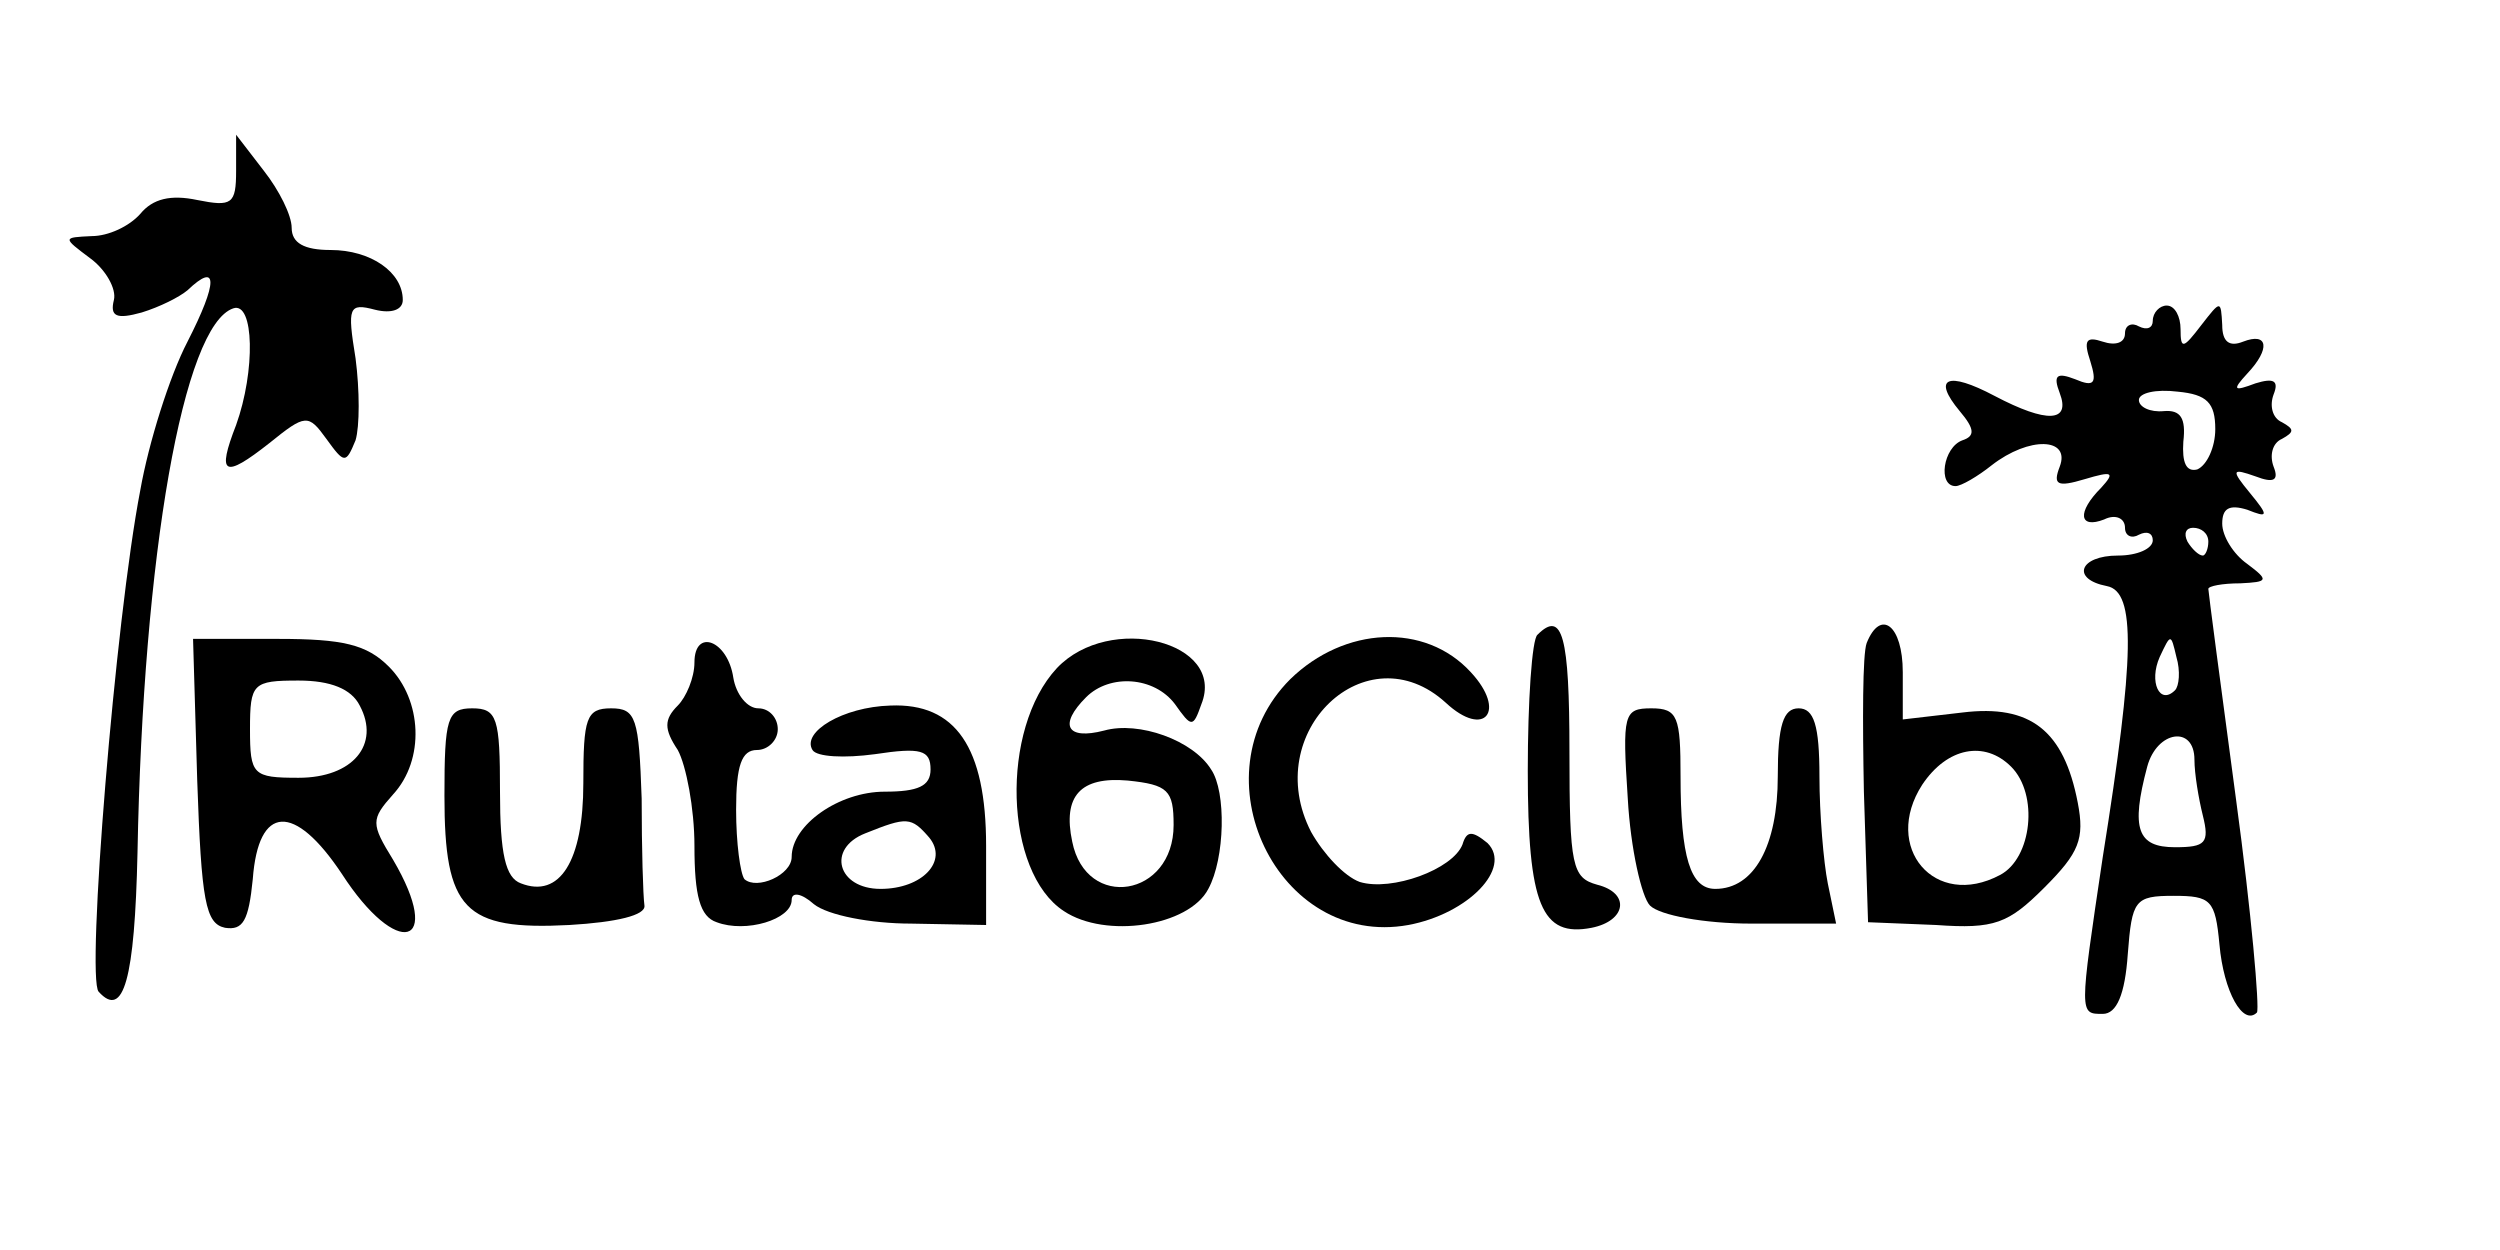
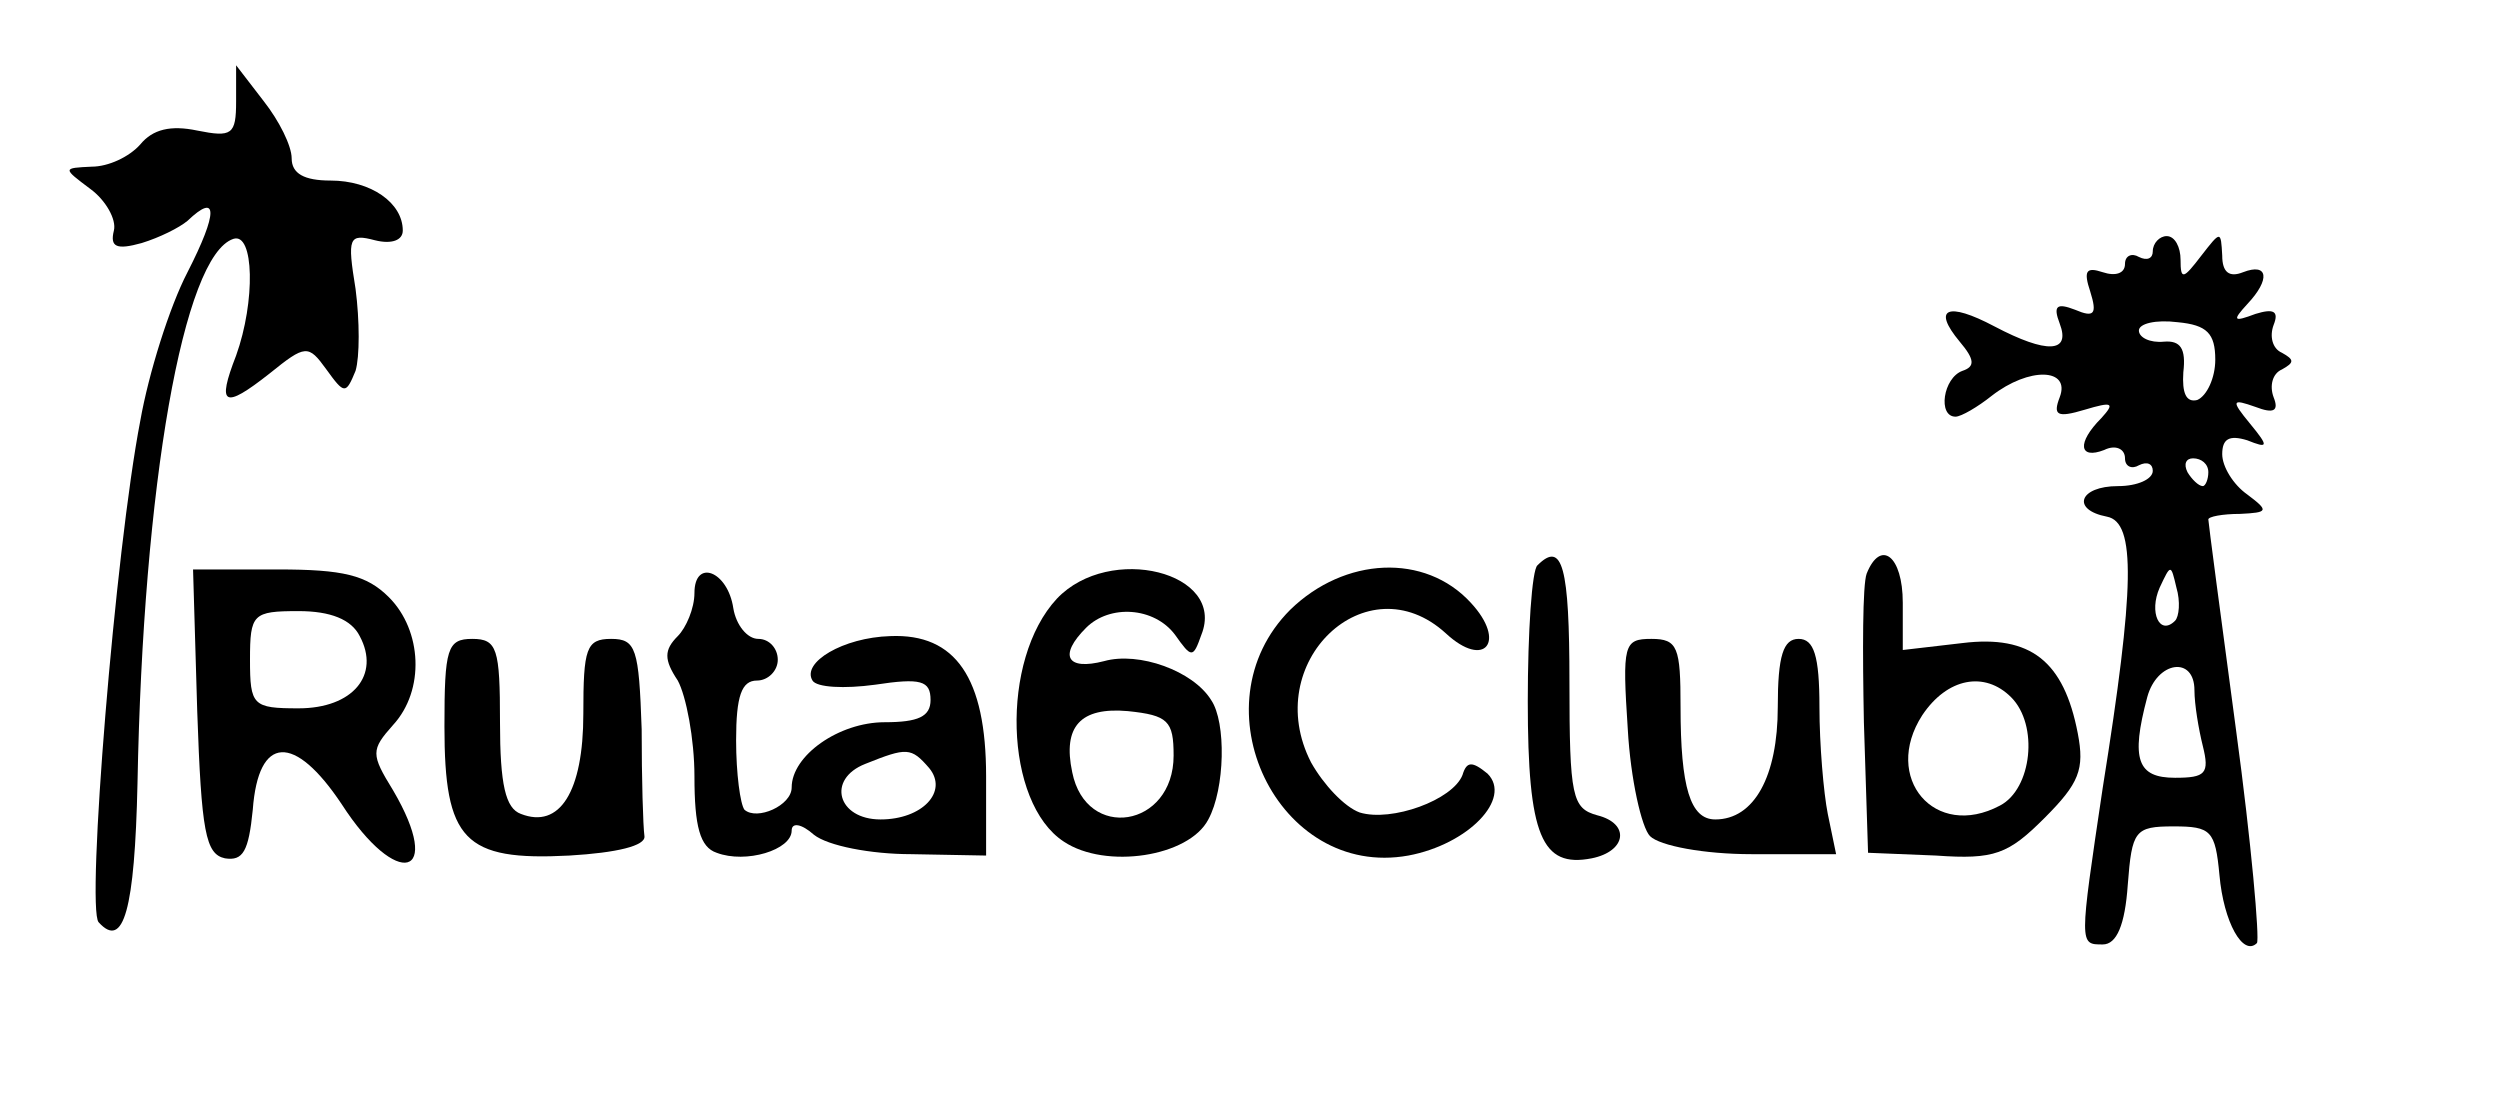
- <svg xmlns="http://www.w3.org/2000/svg" version="1.0" width="180pt" height="90pt" viewBox="0 0 180 90" preserveAspectRatio="xMidYMid meet">
-   <g transform="translate(0,90) scale(0.1,-0.1)" fill="#000000" stroke="none">
-     <path d="M170 777 c0 -24 -3 -26 -28 -21 -19 4 -32 1 -41 -10 -8 -9 -23 -16 -35 -16 -21 -1 -21 -1 -1 -16 11 -8 19 -22 17 -30 -3 -12 2 -14 20 -9 13 4 27 11 33 16 22 21 22 6 0 -37 -13 -25 -28 -73 -34 -107 -18 -93 -39 -351 -30 -361 18 -20 26 9 28 100 4 215 33 380 69 392 15 5 16 -45 2 -84 -14 -36 -9 -39 24 -13 26 21 28 21 41 3 13 -18 14 -18 21 -1 3 10 3 36 0 59 -6 37 -5 40 14 35 12 -3 20 0 20 7 0 20 -23 36 -52 36 -19 0 -28 5 -28 16 0 9 -9 27 -20 41 l-20 26 0 -26z" />
-     <path d="M1550 669 c0 -5 -4 -7 -10 -4 -5 3 -10 1 -10 -5 0 -7 -7 -9 -16 -6 -12 4 -14 1 -9 -14 5 -16 3 -19 -11 -13 -13 5 -16 3 -11 -10 8 -21 -9 -22 -47 -2 -34 18 -45 13 -25 -11 11 -13 11 -18 2 -21 -14 -5 -18 -33 -5 -33 4 0 16 7 26 15 27 21 57 20 49 -1 -5 -13 -2 -15 18 -9 20 6 22 5 12 -6 -18 -18 -16 -30 2 -23 8 4 15 1 15 -6 0 -6 5 -8 10 -5 6 3 10 1 10 -4 0 -6 -11 -11 -25 -11 -28 0 -34 -17 -8 -22 21 -4 20 -51 -3 -195 -17 -114 -17 -113 0 -113 10 0 16 14 18 43 3 39 5 42 33 42 27 0 30 -3 33 -35 3 -34 17 -59 27 -49 2 3 -4 72 -15 153 -11 82 -20 150 -20 152 0 2 10 4 23 4 20 1 21 2 5 14 -10 7 -18 20 -18 29 0 11 5 14 18 10 15 -6 16 -5 2 12 -14 17 -13 18 4 12 13 -5 17 -3 13 7 -3 8 -1 17 6 20 9 5 9 7 0 12 -7 3 -9 12 -6 20 4 10 0 12 -13 8 -16 -6 -17 -5 -6 7 17 18 15 30 -3 23 -10 -4 -15 0 -15 12 -1 18 -1 18 -15 0 -13 -17 -15 -18 -15 -3 0 9 -4 17 -10 17 -5 0 -10 -5 -10 -11z m45 -78 c0 -13 -6 -26 -13 -29 -8 -2 -11 5 -10 20 2 17 -2 23 -14 22 -10 -1 -18 3 -18 8 0 5 12 8 28 6 21 -2 27 -8 27 -27z m-5 -81 c0 -5 -2 -10 -4 -10 -3 0 -8 5 -11 10 -3 6 -1 10 4 10 6 0 11 -4 11 -10z m-24 -107 c-11 -11 -19 6 -11 24 8 17 8 17 12 0 3 -10 2 -21 -1 -24z m14 -50 c0 -10 3 -28 6 -40 5 -20 2 -23 -20 -23 -27 0 -32 13 -20 58 7 26 34 30 34 5z" />
-     <path d="M1107 443 c-4 -3 -7 -48 -7 -98 0 -97 10 -120 46 -113 25 5 28 25 4 31 -18 5 -20 13 -20 96 0 83 -5 102 -23 84z" />
-     <path d="M1344 437 c-3 -8 -3 -56 -2 -107 l3 -94 49 -2 c42 -3 52 1 78 27 25 25 29 35 24 61 -10 52 -34 71 -83 65 l-43 -5 0 34 c0 34 -16 46 -26 21z m104 -89 c20 -20 15 -66 -8 -78 -47 -25 -85 20 -56 65 18 27 45 32 64 13z" />
-     <path d="M142 338 c3 -87 6 -103 20 -106 13 -2 17 5 20 35 4 54 30 55 64 4 40 -62 74 -53 37 10 -16 26 -16 29 0 47 23 25 21 68 -3 92 -16 16 -33 20 -80 20 l-61 0 3 -102z m117 54 c15 -28 -5 -52 -44 -52 -33 0 -35 2 -35 35 0 33 2 35 35 35 23 0 38 -6 44 -18z" />
-     <path d="M500 423 c0 -11 -6 -25 -12 -31 -10 -10 -10 -17 0 -32 6 -11 12 -42 12 -69 0 -36 4 -51 16 -55 21 -8 54 2 54 16 0 6 7 5 16 -3 10 -8 41 -14 70 -14 l54 -1 0 57 c0 71 -22 103 -69 101 -34 -1 -64 -19 -56 -32 3 -5 23 -6 45 -3 33 5 40 3 40 -11 0 -12 -9 -16 -33 -16 -33 0 -67 -24 -67 -47 0 -13 -25 -24 -34 -16 -3 4 -6 26 -6 50 0 32 4 43 15 43 8 0 15 7 15 15 0 8 -6 15 -14 15 -8 0 -16 10 -18 22 -4 27 -28 36 -28 11z m169 -126 c14 -17 -5 -37 -35 -37 -31 0 -39 29 -11 40 30 12 33 12 46 -3z" />
-     <path d="M761 419 c-41 -44 -38 -147 5 -175 30 -20 90 -11 104 16 12 22 13 70 2 86 -13 21 -52 35 -77 28 -27 -7 -33 4 -13 24 17 17 49 15 64 -5 12 -17 13 -17 19 0 18 45 -66 66 -104 26z m84 -113 c0 -52 -63 -62 -73 -12 -7 33 6 47 40 44 29 -3 33 -7 33 -32z" />
-     <path d="M929 411 c-69 -69 -9 -194 85 -177 43 8 75 41 57 59 -11 9 -15 9 -18 -1 -7 -18 -51 -34 -74 -27 -11 4 -26 20 -35 36 -37 72 40 145 97 93 28 -26 44 -6 18 22 -33 36 -91 33 -130 -5z" />
-     <path d="M320 327 c0 -82 14 -97 90 -93 34 2 55 7 54 14 -1 7 -2 41 -2 77 -2 58 -4 65 -22 65 -18 0 -20 -7 -20 -54 0 -56 -17 -83 -45 -72 -11 4 -15 21 -15 66 0 53 -2 60 -20 60 -18 0 -20 -7 -20 -63z" />
-     <path d="M1172 325 c2 -36 10 -71 16 -77 7 -7 39 -13 73 -13 l61 0 -6 29 c-3 15 -6 50 -6 77 0 37 -4 49 -15 49 -11 0 -15 -12 -15 -49 0 -50 -17 -81 -45 -81 -18 0 -25 23 -25 81 0 43 -2 49 -21 49 -20 0 -21 -4 -17 -65z" />
-   </g>
+ <svg xmlns="http://www.w3.org/2000/svg" version="1.2" viewBox="0 0 180 80" width="180" height="80">
+   <style />
+   <path d="m17 4.7l2 2.6c1.1 1.4 2 3.2 2 4.1 0 1.1 0.9 1.6 2.8 1.6 2.9 0 5.2 1.6 5.2 3.6 0 0.7-0.8 1-2 0.7-1.9-0.5-2-0.2-1.4 3.5 0.3 2.3 0.3 4.9 0 5.9-0.7 1.7-0.8 1.7-2.1-0.1-1.3-1.8-1.5-1.8-4.1 0.3-3.3 2.6-3.8 2.3-2.4-1.3 1.4-3.9 1.3-8.9-0.2-8.4-3.6 1.2-6.5 17.7-6.9 39.2-0.2 9.1-1 12-2.8 10-0.9-1 1.2-26.8 3-36.1 0.6-3.4 2.1-8.2 3.4-10.7 2.2-4.3 2.2-5.8 0-3.7-0.6 0.5-2 1.2-3.3 1.6-1.8 0.5-2.3 0.3-2-0.9 0.2-0.8-0.6-2.2-1.7-3-2-1.5-2-1.5 0.1-1.6 1.2 0 2.7-0.7 3.5-1.6 0.9-1.1 2.2-1.4 4.1-1 2.5 0.5 2.8 0.3 2.8-2.1z" />
+   <path fill-rule="evenodd" d="m156 17c0.6 0 1 0.8 1 1.7 0 1.5 0.2 1.4 1.5-0.3 1.4-1.8 1.4-1.8 1.5 0q0 1.8 1.5 1.2c1.8-0.7 2 0.5 0.3 2.3-1.1 1.2-1 1.3 0.6 0.7 1.3-0.4 1.7-0.2 1.3 0.8-0.3 0.8-0.1 1.7 0.6 2 0.9 0.5 0.9 0.7 0 1.2-0.7 0.3-0.9 1.2-0.6 2 0.4 1 0 1.2-1.3 0.7-1.7-0.6-1.8-0.5-0.4 1.2 1.4 1.7 1.3 1.8-0.2 1.2-1.3-0.4-1.8-0.1-1.8 1 0 0.9 0.8 2.2 1.8 2.9 1.6 1.2 1.5 1.3-0.5 1.4-1.3 0-2.3 0.2-2.3 0.4 0 0.2 0.9 7 2 15.2 1.1 8.1 1.7 15 1.5 15.3-1 1-2.4-1.5-2.7-4.9-0.3-3.2-0.6-3.5-3.3-3.5-2.8 0-3 0.3-3.3 4.2-0.2 2.9-0.8 4.3-1.8 4.3-1.7 0-1.7 0.1 0-11.3 2.3-14.4 2.4-19.1 0.3-19.5-2.6-0.5-2-2.2 0.8-2.2 1.4 0 2.5-0.5 2.5-1.1 0-0.5-0.4-0.7-1-0.4-0.5 0.3-1 0.1-1-0.5 0-0.7-0.7-1-1.5-0.6-1.8 0.7-2-0.5-0.2-2.3 1-1.1 0.8-1.2-1.2-0.6-2 0.6-2.3 0.4-1.8-0.9 0.8-2.1-2.2-2.2-4.9-0.1-1 0.8-2.2 1.5-2.6 1.5-1.3 0-0.9-2.8 0.5-3.3 0.9-0.3 0.9-0.8-0.2-2.1-2-2.4-0.9-2.9 2.5-1.1 3.8 2 5.5 1.9 4.7-0.2-0.5-1.3-0.2-1.5 1.1-1 1.4 0.6 1.6 0.3 1.1-1.3-0.5-1.5-0.3-1.8 0.9-1.4 0.9 0.3 1.6 0.1 1.6-0.6 0-0.6 0.5-0.8 1-0.5 0.6 0.3 1 0.1 1-0.4 0-0.6 0.5-1.1 1-1.1zm0.8 6.2c-1.6-0.2-2.8 0.1-2.8 0.6 0 0.5 0.8 0.9 1.8 0.8 1.2-0.1 1.6 0.5 1.4 2.2-0.1 1.5 0.2 2.2 1 2 0.7-0.3 1.3-1.6 1.3-2.9 0-1.9-0.6-2.5-2.7-2.7zm1.1 9.8c-0.5 0-0.7 0.4-0.4 1 0.3 0.5 0.8 1 1.1 1 0.2 0 0.4-0.5 0.4-1 0-0.6-0.5-1-1.1-1zm-1.2 9.3c-0.4-1.7-0.4-1.7-1.2 0-0.8 1.8 0 3.5 1.1 2.4 0.3-0.3 0.4-1.4 0.1-2.4zm-2.1 7.9c-1.2 4.5-0.7 5.8 2 5.8 2.2 0 2.5-0.3 2-2.3-0.3-1.2-0.6-3-0.6-4 0-2.5-2.7-2.1-3.4 0.5z" />
+   <path d="m113 49.1c0 8.3 0.2 9.1 2 9.6 2.4 0.6 2.1 2.6-0.4 3.1-3.6 0.7-4.6-1.6-4.6-11.3 0-5 0.3-9.5 0.7-9.8 1.8-1.8 2.3 0.1 2.3 8.4z" />
+   <path fill-rule="evenodd" d="m137 43.4v3.4l4.3-0.5c4.9-0.6 7.3 1.3 8.3 6.5 0.5 2.6 0.1 3.6-2.4 6.1-2.6 2.6-3.6 3-7.8 2.7l-4.9-0.2-0.3-9.4c-0.1-5.1-0.1-9.9 0.2-10.7 1-2.5 2.6-1.3 2.6 2.1zm1.4 8.1c-2.9 4.5 0.9 9 5.6 6.5 2.3-1.2 2.8-5.8 0.8-7.8-1.9-1.9-4.6-1.4-6.4 1.3z" />
+   <path fill-rule="evenodd" d="m13.9 41h6.1c4.7 0 6.4 0.4 8 2 2.4 2.4 2.6 6.7 0.3 9.2-1.6 1.8-1.6 2.1 0 4.7 3.7 6.3 0.3 7.2-3.7 1-3.4-5.1-6-5-6.4 0.4-0.3 3-0.7 3.7-2 3.5-1.4-0.3-1.7-1.9-2-10.6zm7.6 3c-3.3 0-3.5 0.2-3.5 3.5 0 3.3 0.2 3.5 3.5 3.5 3.9 0 5.9-2.4 4.4-5.2-0.6-1.2-2.1-1.8-4.4-1.8z" />
+   <path fill-rule="evenodd" d="m52.8 43.8c0.2 1.2 1 2.2 1.8 2.2 0.8 0 1.4 0.7 1.4 1.5 0 0.8-0.7 1.5-1.5 1.5-1.1 0-1.5 1.1-1.5 4.3 0 2.4 0.3 4.6 0.6 5 0.9 0.8 3.4-0.3 3.4-1.6 0-2.3 3.4-4.7 6.7-4.7 2.4 0 3.3-0.4 3.3-1.6 0-1.4-0.7-1.6-4-1.1-2.2 0.3-4.2 0.2-4.5-0.3-0.8-1.3 2.2-3.1 5.6-3.2 4.7-0.2 6.9 3 6.9 10.1v5.7l-5.4-0.1c-2.9 0-6-0.6-7-1.4-0.9-0.8-1.6-0.9-1.6-0.3 0 1.4-3.3 2.4-5.4 1.6-1.2-0.4-1.6-1.9-1.6-5.5 0-2.7-0.6-5.8-1.2-6.9-1-1.5-1-2.2 0-3.2 0.6-0.6 1.2-2 1.2-3.1 0-2.5 2.4-1.6 2.8 1.1zm9.5 11.2c-2.8 1.1-2 4 1.1 4 3 0 4.9-2 3.5-3.7-1.3-1.5-1.6-1.5-4.6-0.3z" />
+   <path fill-rule="evenodd" d="m86.5 45.7c-0.6 1.7-0.7 1.7-1.9 0-1.5-2-4.7-2.2-6.4-0.5-2 2-1.4 3.1 1.3 2.4 2.5-0.7 6.4 0.7 7.7 2.8 1.1 1.6 1 6.4-0.2 8.6-1.4 2.7-7.4 3.6-10.4 1.6-4.3-2.8-4.6-13.1-0.5-17.5 3.8-4 12.2-1.9 10.4 2.6zm-5.3 5.5c-3.4-0.3-4.7 1.1-4 4.4 1 5 7.3 4 7.3-1.2 0-2.5-0.4-2.9-3.3-3.2z" />
+   <path d="m105.9 43.4c2.6 2.8 1 4.8-1.8 2.2-5.7-5.2-13.4 2.1-9.7 9.3 0.9 1.6 2.4 3.2 3.5 3.6 2.3 0.7 6.7-0.9 7.4-2.7 0.3-1 0.7-1 1.8-0.1 1.8 1.8-1.4 5.1-5.7 5.9-9.4 1.7-15.4-10.8-8.5-17.7 3.9-3.8 9.7-4.1 13-0.5z" />
+   <path d="m34 46c1.8 0 2 0.7 2 6 0 4.5 0.4 6.2 1.5 6.6 2.8 1.1 4.5-1.6 4.5-7.2 0-4.7 0.2-5.4 2-5.4 1.8 0 2 0.7 2.2 6.5 0 3.6 0.1 7 0.2 7.7 0.1 0.7-2 1.2-5.4 1.4-7.6 0.4-9-1.1-9-9.3 0-5.6 0.2-6.3 2-6.3z" />
+   <path d="m118.9 46c1.9 0 2.1 0.6 2.1 4.9 0 5.8 0.7 8.1 2.5 8.1 2.8 0 4.5-3.1 4.5-8.1 0-3.7 0.4-4.9 1.5-4.9 1.1 0 1.5 1.2 1.5 4.9 0 2.7 0.3 6.2 0.6 7.7l0.6 2.9h-6.1c-3.4 0-6.6-0.6-7.3-1.3-0.6-0.6-1.4-4.1-1.6-7.7-0.4-6.1-0.3-6.5 1.7-6.5z" />
</svg>
